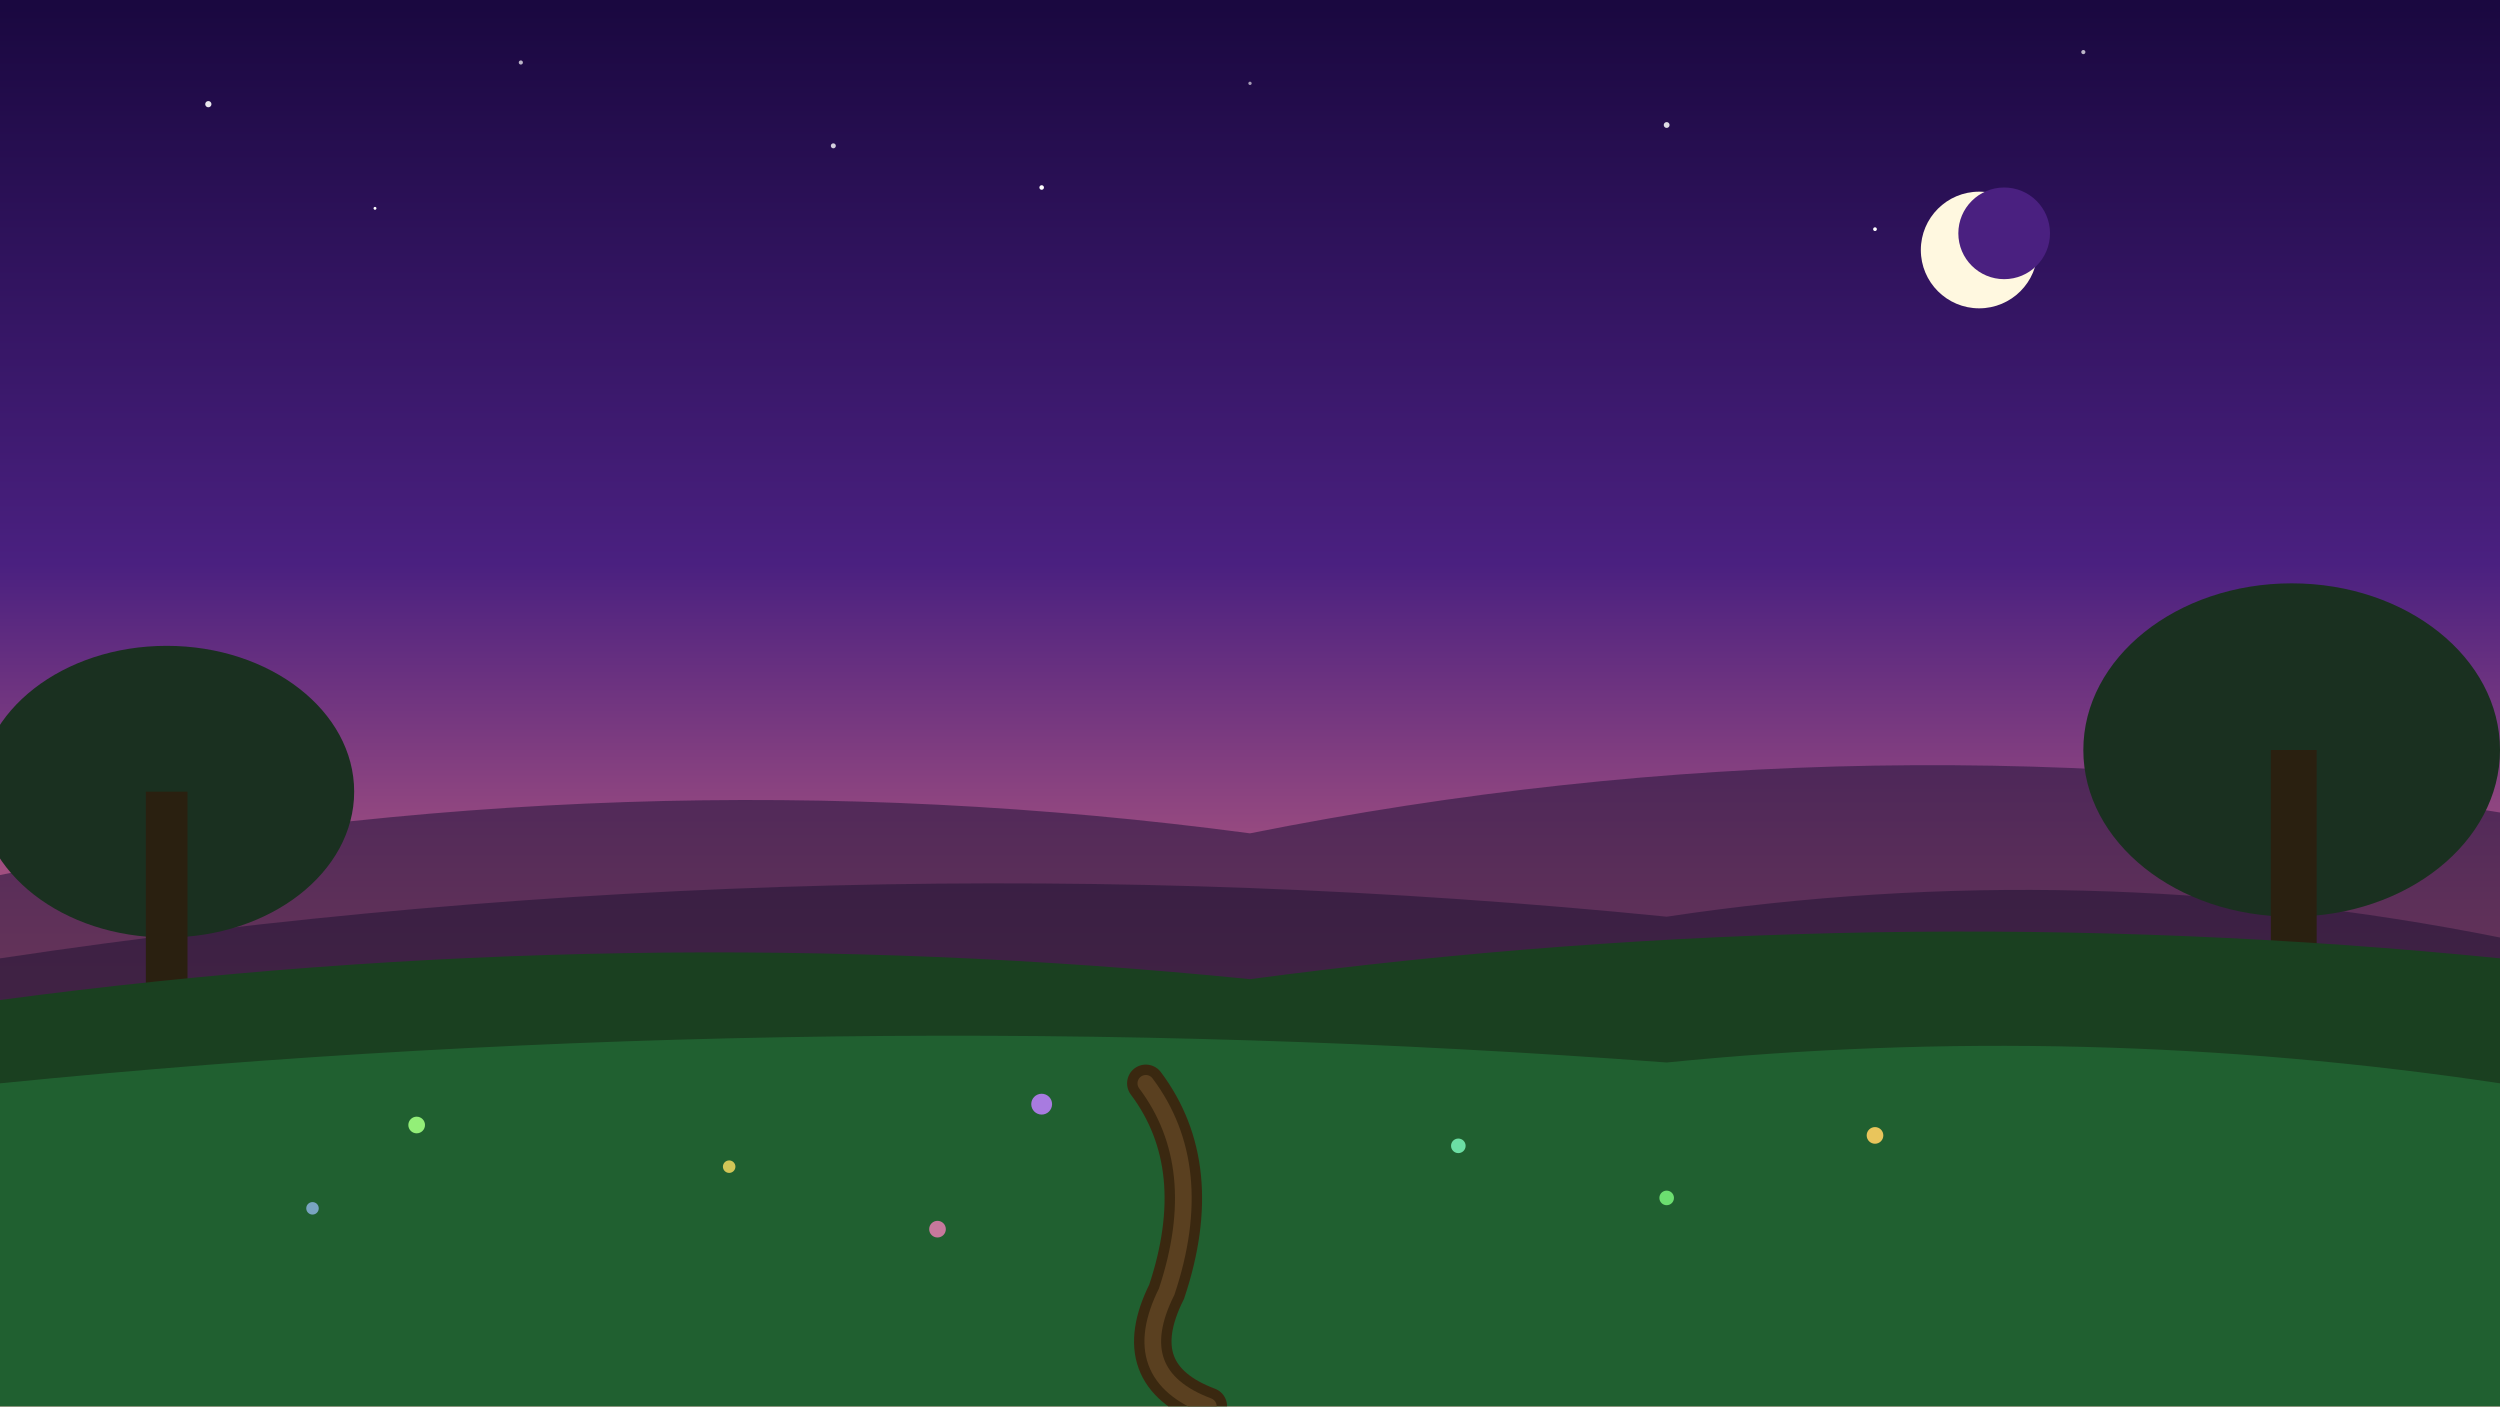
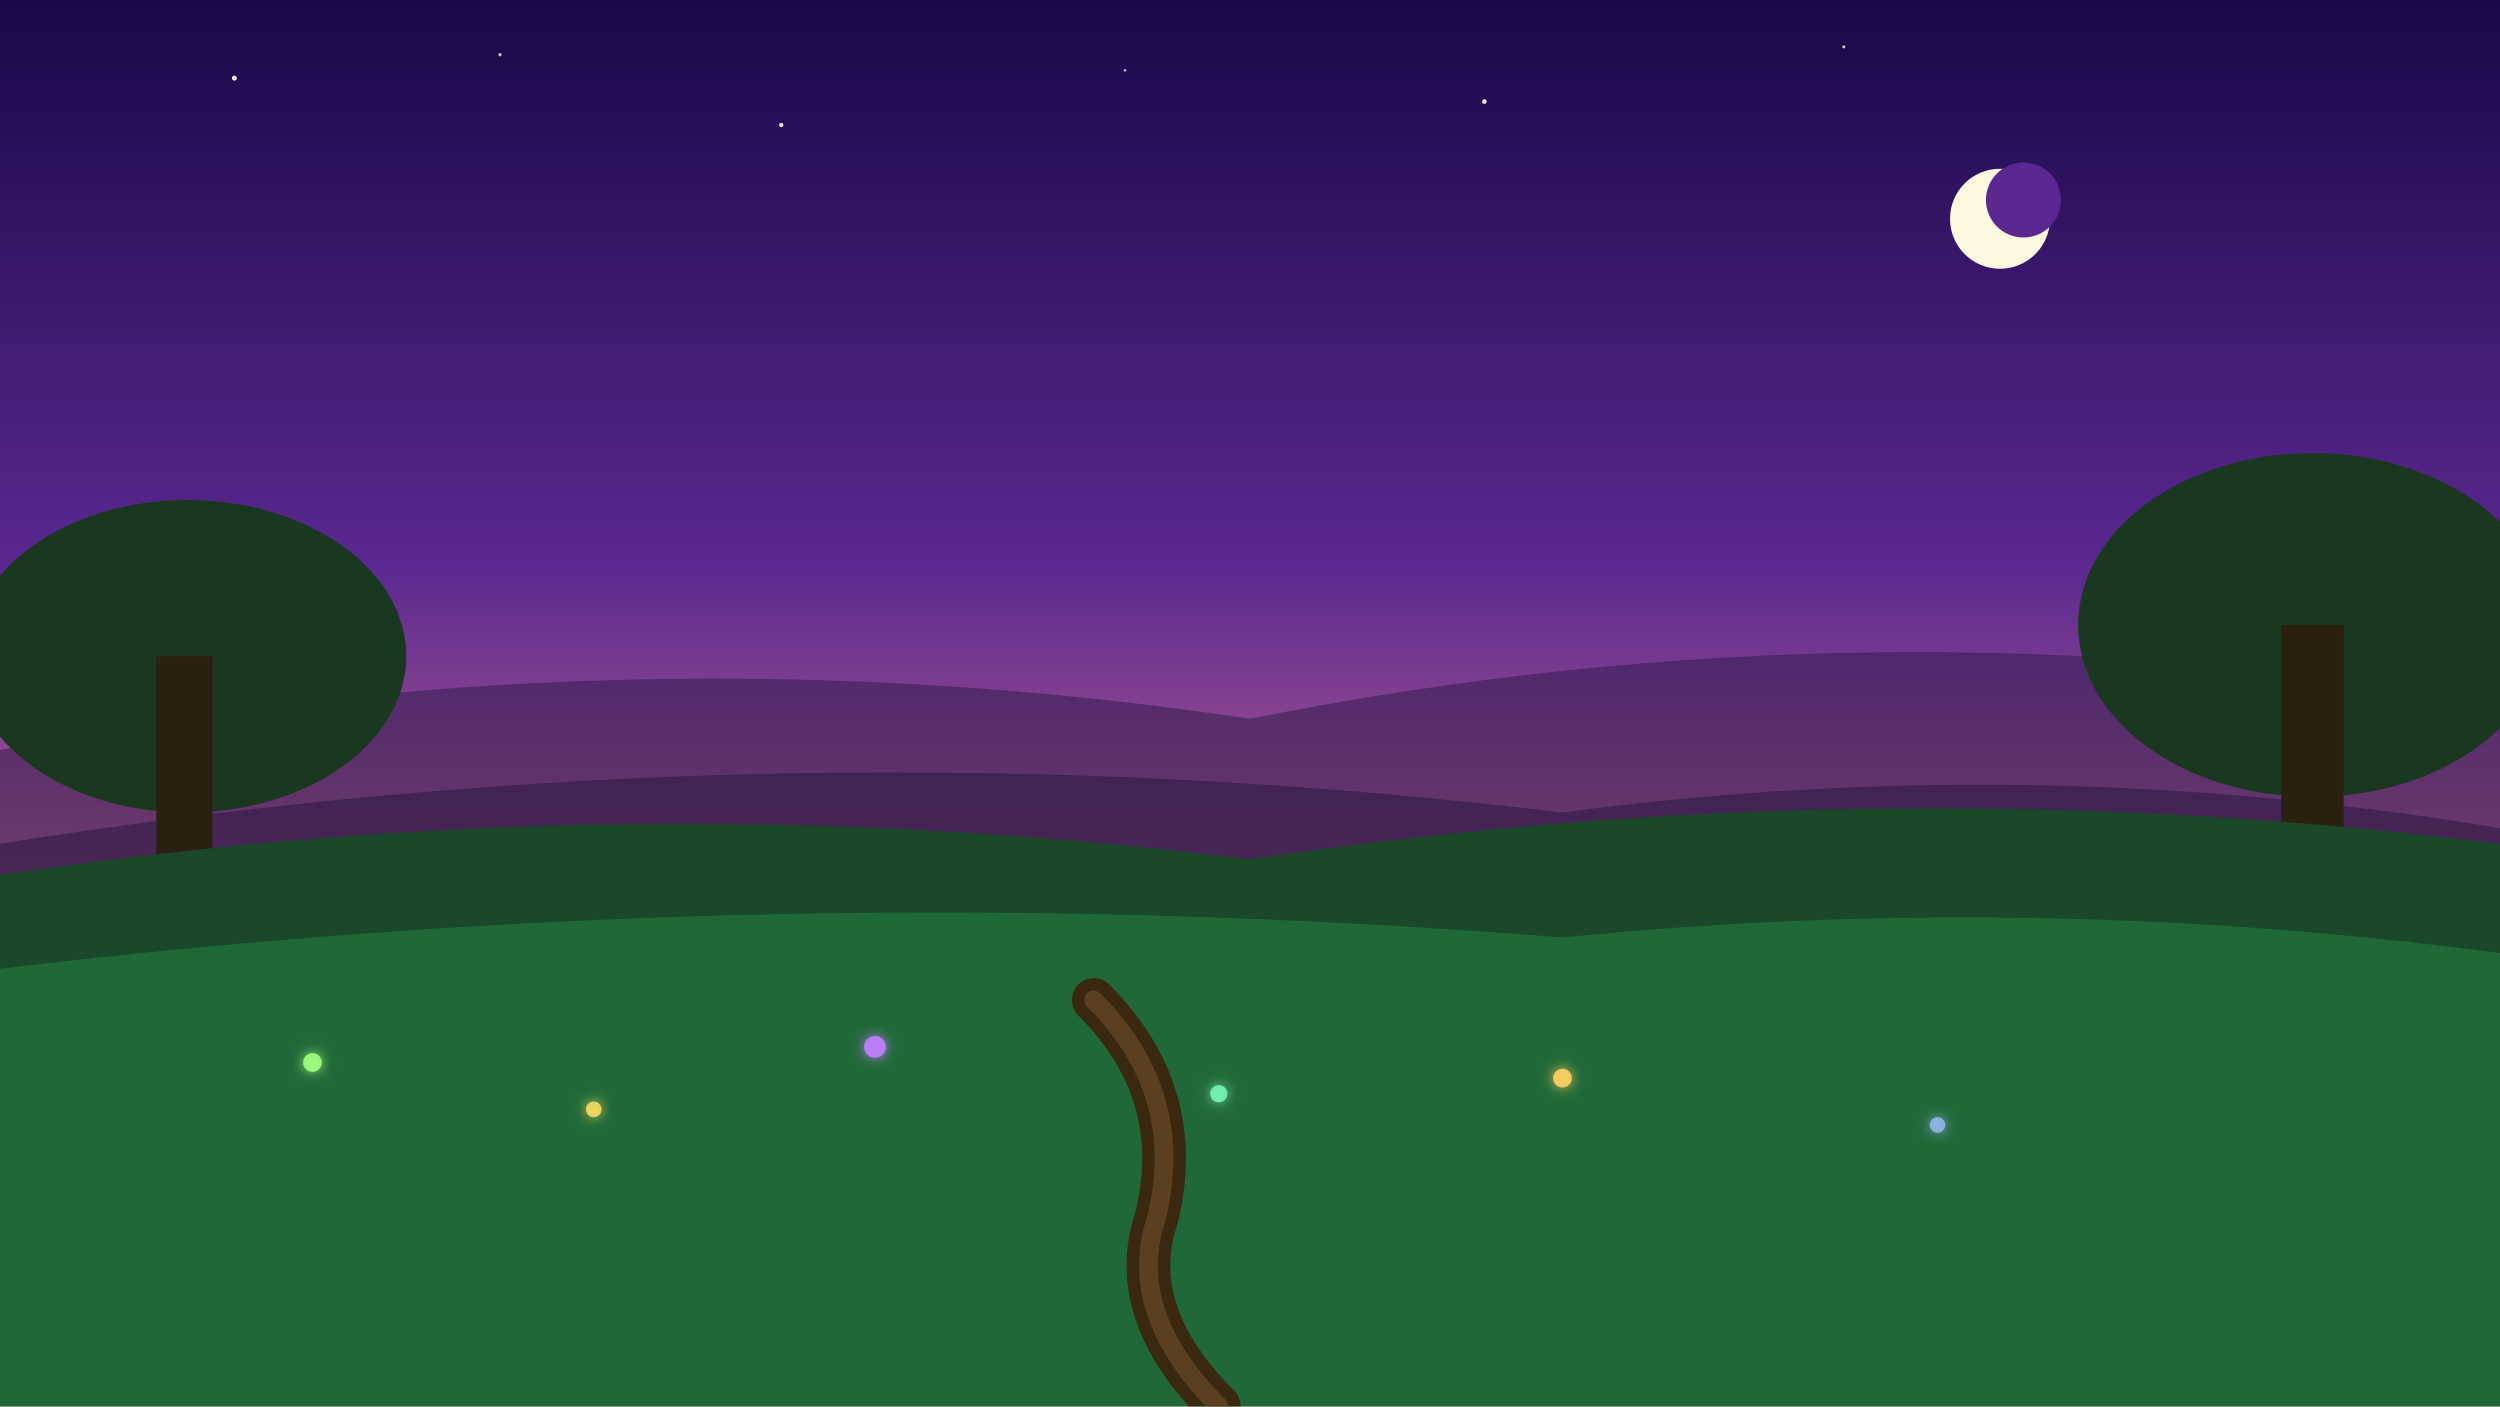
- <svg xmlns="http://www.w3.org/2000/svg" viewBox="0 0 1200 675" preserveAspectRatio="xMidYMid slice">
+ <svg xmlns="http://www.w3.org/2000/svg" viewBox="0 0 1600 900" preserveAspectRatio="xMidYMid slice">
  <defs>
    <linearGradient id="sky" x1="0" y1="0" x2="0" y2="1">
-       <stop offset="0" stop-color="#1a0840" />
-       <stop offset=".4" stop-color="#4a2080" />
-       <stop offset=".7" stop-color="#c06080" />
-       <stop offset="1" stop-color="#f0a060" />
+       <stop offset="0" stop-color="#1a0848" />
+       <stop offset=".4" stop-color="#5a2890" />
+       <stop offset=".7" stop-color="#d07090" />
+       <stop offset="1" stop-color="#f0b070" />
    </linearGradient>
+     <filter id="glow">
+       <feGaussianBlur stdDeviation="4" result="b" />
+       <feMerge>
+         <feMergeNode in="b" />
+         <feMergeNode in="SourceGraphic" />
+       </feMerge>
+     </filter>
  </defs>
-   <rect width="1200" height="675" fill="url(#sky)" />
+   <rect width="1600" height="900" fill="url(#sky)" />
  <g fill="#fff">
-     <circle cx="100" cy="50" r="1.5" opacity=".9" />
-     <circle cx="250" cy="30" r="1" opacity=".7" />
-     <circle cx="400" cy="70" r="1.2" opacity=".8" />
-     <circle cx="600" cy="40" r=".8" opacity=".6" />
-     <circle cx="800" cy="60" r="1.4" opacity=".85" />
-     <circle cx="1000" cy="25" r="1" opacity=".7" />
-     <circle cx="180" cy="100" r=".7" />
-     <circle cx="500" cy="90" r="1.1" />
-     <circle cx="900" cy="110" r=".9" />
+     <circle cx="150" cy="50" r="1.6" opacity=".9" />
+     <circle cx="320" cy="35" r="1.1" opacity=".7" />
+     <circle cx="500" cy="80" r="1.4" opacity=".85" />
+     <circle cx="720" cy="45" r=".9" opacity=".65" />
+     <circle cx="950" cy="65" r="1.5" opacity=".9" />
+     <circle cx="1180" cy="30" r="1" opacity=".75" />
  </g>
-   <circle cx="950" cy="120" r="28" fill="#fff8e0" />
-   <circle cx="962" cy="112" r="22" fill="#4a2080" />
-   <path d="M0,420 Q300,360 600,400 Q900,340 1200,390 L1200,675 L0,675 Z" fill="#2a1840" opacity=".6" />
-   <path d="M0,460 Q400,400 800,440 Q1000,410 1200,450 L1200,675 L0,675 Z" fill="#1a1030" opacity=".5" />
-   <g fill="#1a3020">
-     <ellipse cx="80" cy="380" rx="90" ry="70" />
-     <rect x="70" y="380" width="20" height="120" fill="#2a2010" />
-     <ellipse cx="1100" cy="360" rx="100" ry="80" />
-     <rect x="1090" y="360" width="22" height="140" fill="#2a2010" />
+   <circle cx="1280" cy="140" r="32" fill="#fff8e0" />
+   <circle cx="1295" cy="128" r="24" fill="#5a2890" />
+   <path d="M0,480 Q400,400 800,460 Q1200,380 1600,450 L1600,900 L0,900 Z" fill="#2a1848" opacity=".5" />
+   <path d="M0,540 Q500,460 1000,520 Q1300,480 1600,530 L1600,900 L0,900 Z" fill="#1a1038" opacity=".45" />
+   <g fill="#1a3820">
+     <ellipse cx="120" cy="420" rx="140" ry="100" />
+     <rect x="100" y="420" width="36" height="200" fill="#2a2010" />
+     <ellipse cx="1480" cy="400" rx="150" ry="110" />
+     <rect x="1460" y="400" width="40" height="220" fill="#2a2010" />
  </g>
-   <path d="M0,480 Q300,440 600,470 Q900,430 1200,460 L1200,675 L0,675 Z" fill="#1a4020" />
-   <path d="M0,520 Q400,480 800,510 Q1000,490 1200,520 L1200,675 L0,675 Z" fill="#206030" />
-   <g>
-     <circle cx="200" cy="540" r="4" fill="#a0ff80" opacity=".9" />
-     <circle cx="350" cy="560" r="3" fill="#ffe060" opacity=".8" />
-     <circle cx="500" cy="530" r="5" fill="#c080ff" opacity=".85" />
-     <circle cx="700" cy="550" r="3.5" fill="#80ffc0" opacity=".8" />
-     <circle cx="900" cy="545" r="4" fill="#ffd060" opacity=".9" />
-     <circle cx="150" cy="580" r="3" fill="#a0c0ff" opacity=".7" />
-     <circle cx="450" cy="590" r="4" fill="#ff80c0" opacity=".75" />
-     <circle cx="800" cy="575" r="3.5" fill="#80ff80" opacity=".8" />
+   <path d="M0,560 Q400,500 800,550 Q1200,490 1600,540 L1600,900 L0,900 Z" fill="#1a4828" />
+   <path d="M0,620 Q500,560 1000,600 Q1300,570 1600,610 L1600,900 L0,900 Z" fill="#206838" />
+   <g filter="url(#glow)">
+     <circle cx="200" cy="680" r="6" fill="#a0ff80" opacity=".9" />
+     <circle cx="380" cy="710" r="5" fill="#ffe060" opacity=".85" />
+     <circle cx="560" cy="670" r="7" fill="#c080ff" opacity=".9" />
+     <circle cx="780" cy="700" r="5.5" fill="#80ffc0" opacity=".8" />
+     <circle cx="1000" cy="690" r="6" fill="#ffd060" opacity=".9" />
+     <circle cx="1240" cy="720" r="5" fill="#a0c0ff" opacity=".75" />
  </g>
-   <path d="M550,520 Q580,560 560,620 Q540,660 580,675" fill="none" stroke="#3a2810" stroke-width="18" stroke-linecap="round" />
-   <path d="M550,520 Q580,560 560,620 Q540,660 580,675" fill="none" stroke="#5a4020" stroke-width="8" stroke-linecap="round" />
+   <path d="M700,640 Q760,700 740,780 Q720,840 780,900" fill="none" stroke="#3a2810" stroke-width="28" stroke-linecap="round" />
+   <path d="M700,640 Q760,700 740,780 Q720,840 780,900" fill="none" stroke="#5a4020" stroke-width="12" stroke-linecap="round" />
</svg>
